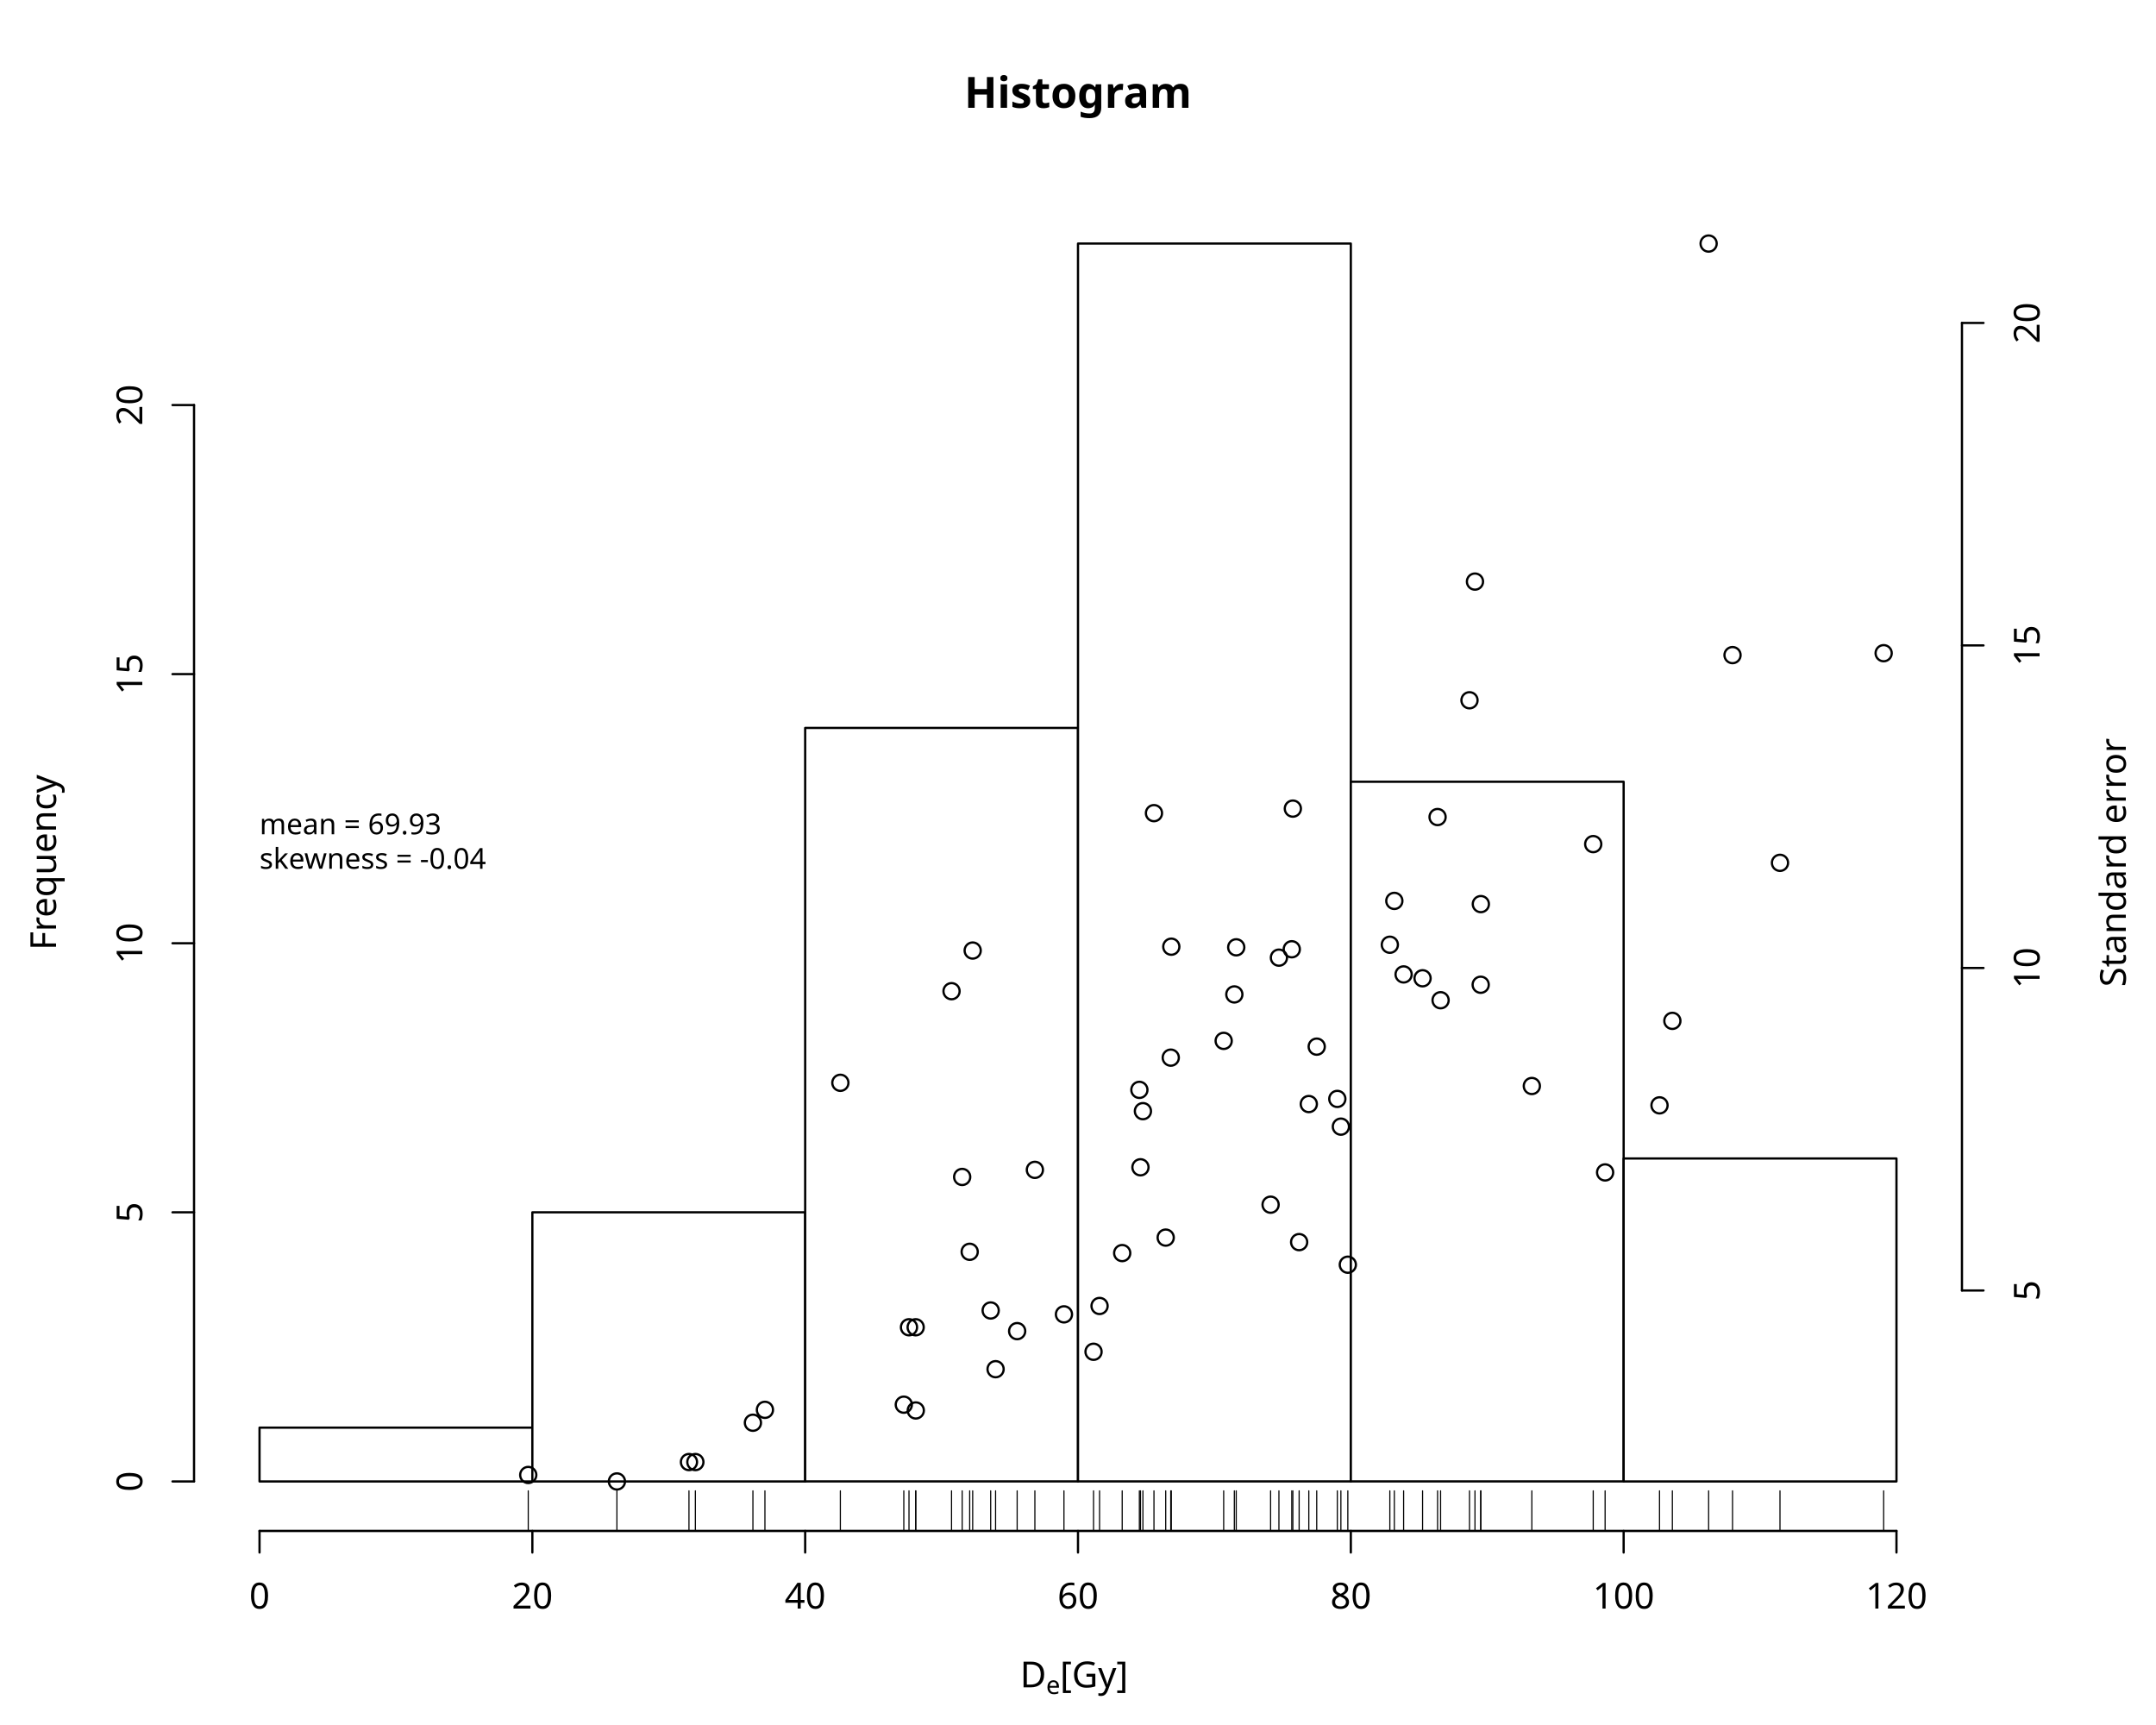
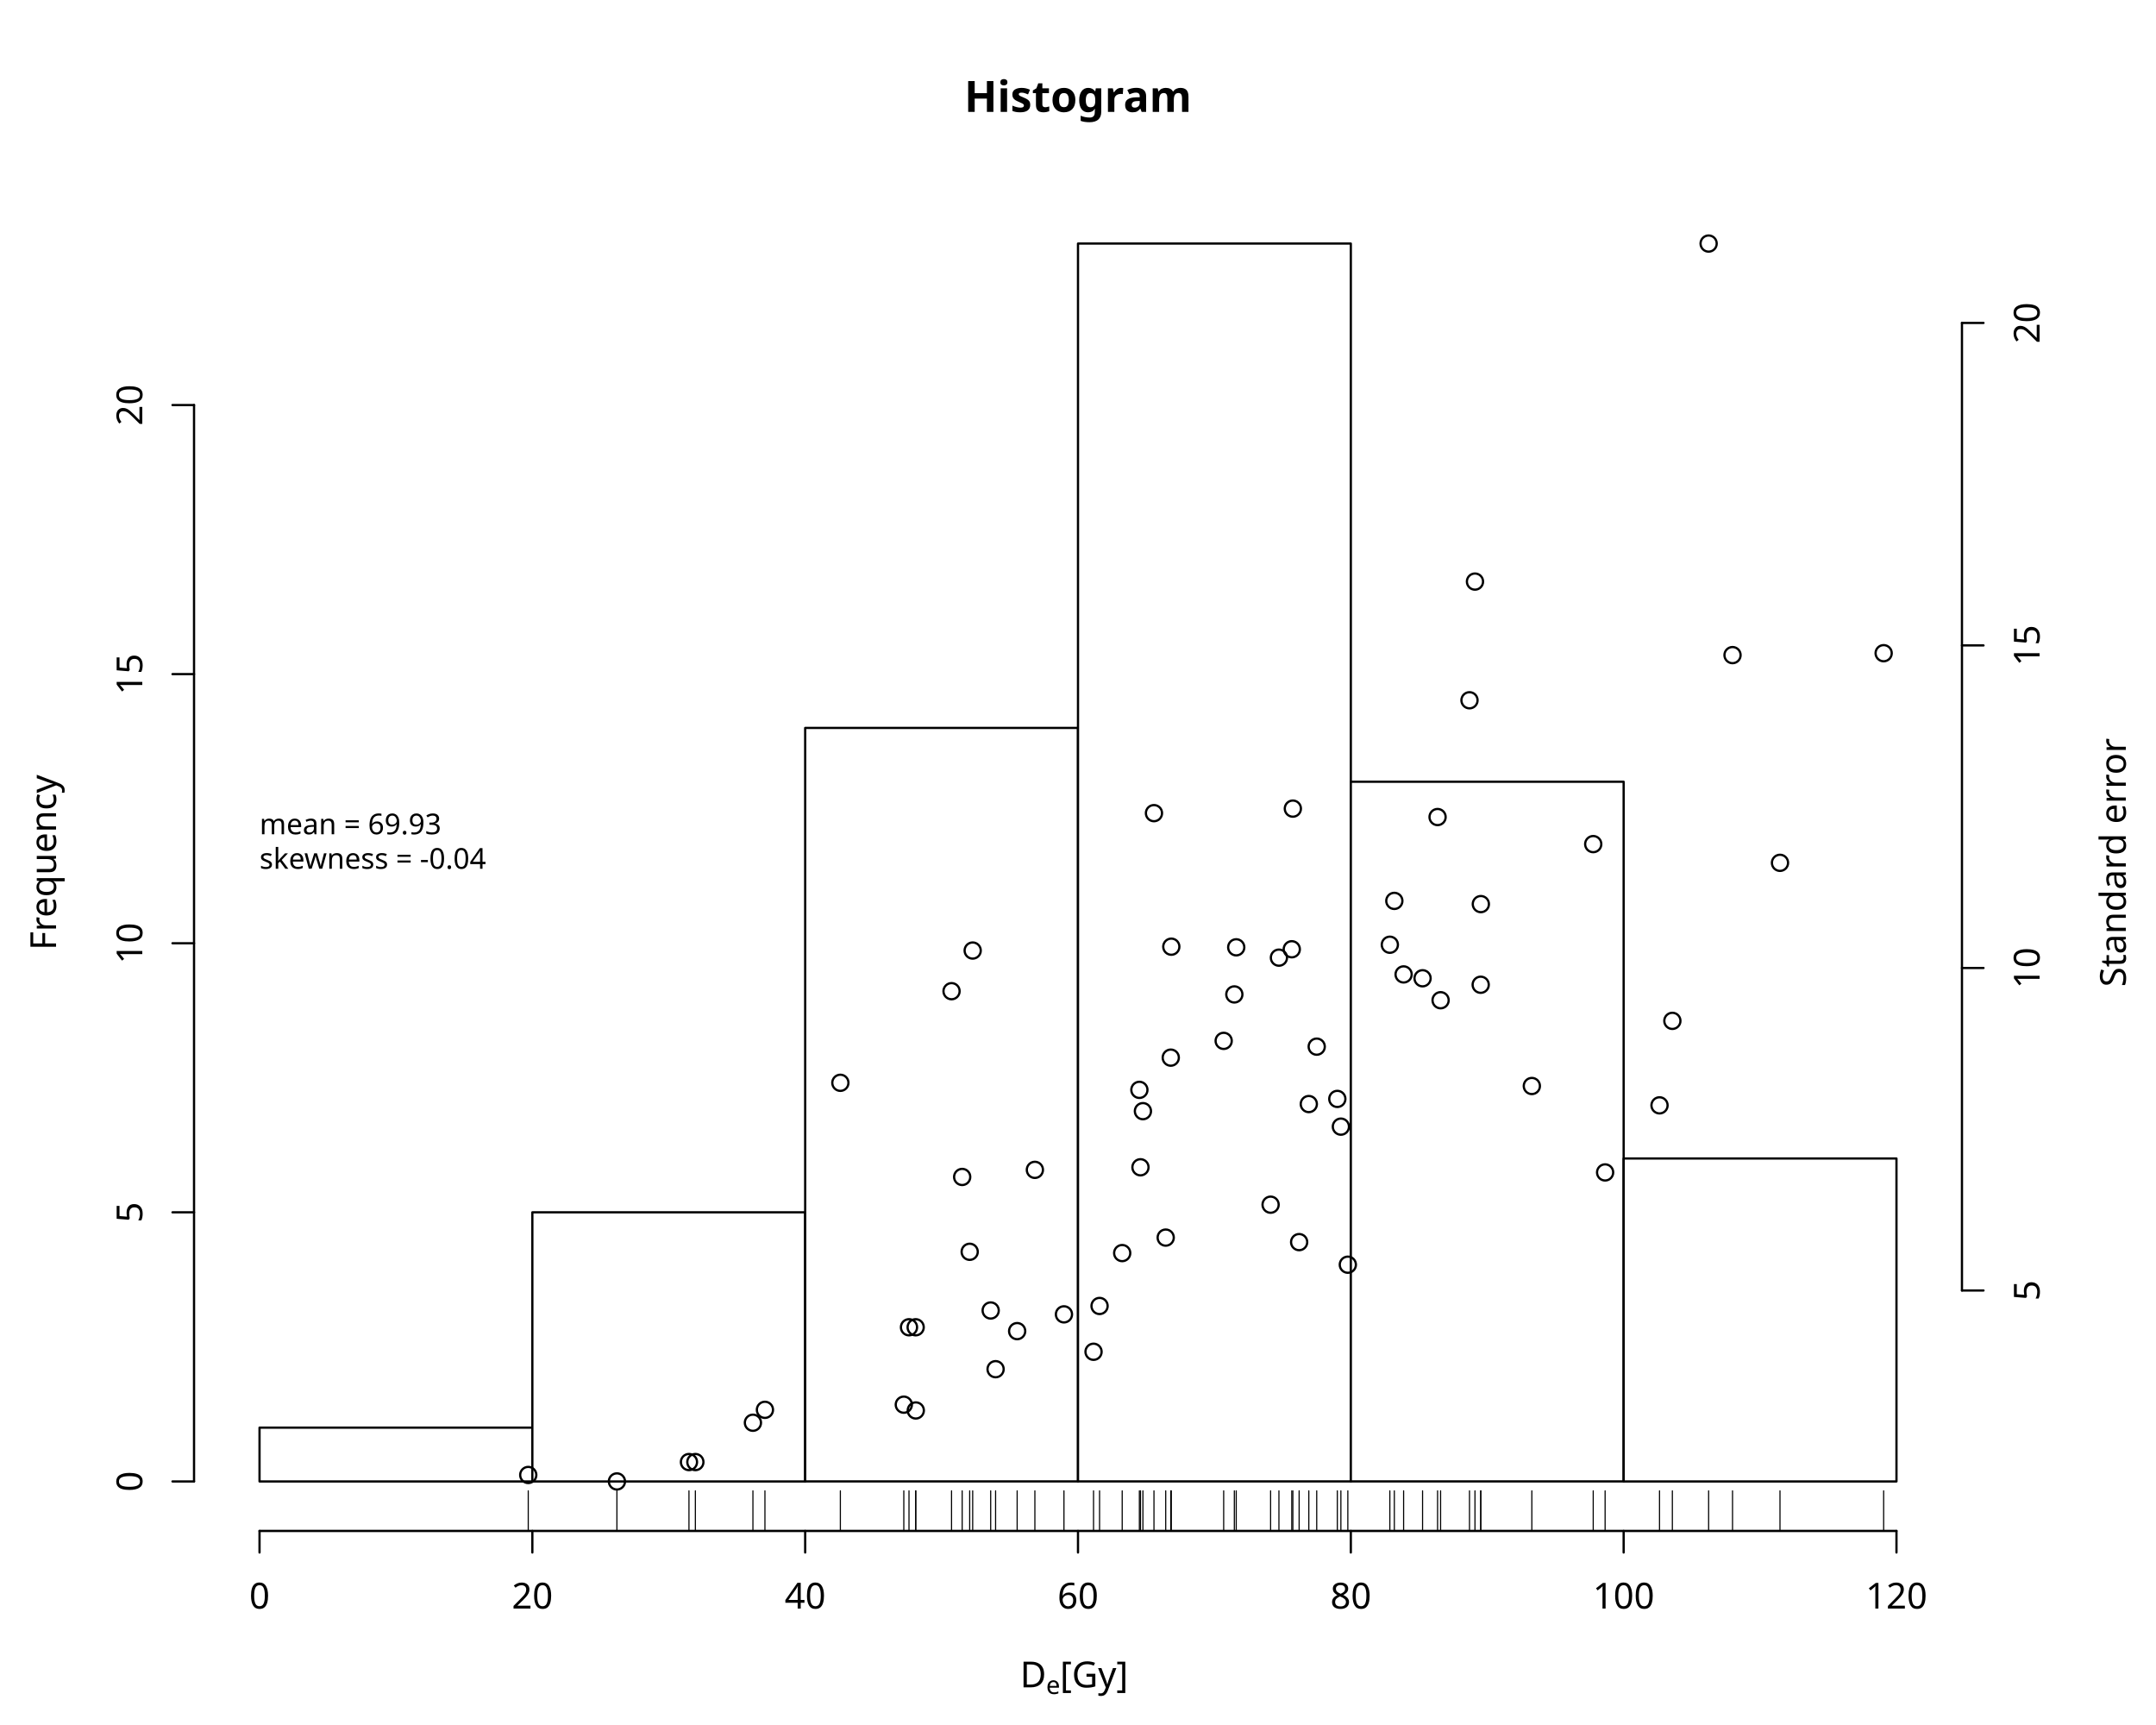
<svg xmlns="http://www.w3.org/2000/svg" class="svglite" data-engine-version="2.0" width="720.00pt" height="576.00pt" viewBox="0 0 720.00 576.00">
  <defs>
    <style type="text/css">
    .svglite line, .svglite polyline, .svglite polygon, .svglite path, .svglite rect, .svglite circle {
      fill: none;
      stroke: #000000;
      stroke-linecap: round;
      stroke-linejoin: round;
      stroke-miterlimit: 10.00;
    }
  </style>
  </defs>
  <rect width="100%" height="100%" style="stroke: none; fill: #FFFFFF;" />
  <defs>
    <clipPath id="cpMC4wMHw3MjAuMDB8MC4wMHw1NzYuMDA=">
      <rect x="0.00" y="0.00" width="720.00" height="576.00" />
    </clipPath>
  </defs>
  <g clip-path="url(#cpMC4wMHw3MjAuMDB8MC4wMHw1NzYuMDA=)">
+     <text x="360.00" y="37.36" text-anchor="middle" style="font-size: 14.40px; font-weight: bold; font-family: sans;" textLength="65.63px" lengthAdjust="spacingAndGlyphs">Histogram</text>
    <text x="340.66" y="563.43" style="font-size: 12.00px; font-family: sans;" textLength="8.67px" lengthAdjust="spacingAndGlyphs">D</text>
    <text x="349.33" y="565.65" style="font-size: 8.40px; font-family: sans;" textLength="4.67px" lengthAdjust="spacingAndGlyphs">e</text>
    <text x="354.00" y="563.43" style="font-size: 12.00px; font-family: sans;" textLength="25.34px" lengthAdjust="spacingAndGlyphs"> [Gy]</text>
    <text transform="translate(18.72,288.00) rotate(-90)" text-anchor="middle" style="font-size: 12.00px; font-family: sans;" textLength="56.71px" lengthAdjust="spacingAndGlyphs">Frequency</text>
    <line x1="86.67" y1="511.20" x2="633.33" y2="511.20" style="stroke-width: 0.75;" />
    <line x1="86.67" y1="511.20" x2="86.67" y2="518.40" style="stroke-width: 0.75;" />
    <line x1="177.78" y1="511.20" x2="177.78" y2="518.40" style="stroke-width: 0.75;" />
    <line x1="268.89" y1="511.20" x2="268.89" y2="518.40" style="stroke-width: 0.75;" />
    <line x1="360.00" y1="511.20" x2="360.00" y2="518.40" style="stroke-width: 0.75;" />
    <line x1="451.11" y1="511.20" x2="451.11" y2="518.40" style="stroke-width: 0.75;" />
    <line x1="542.22" y1="511.20" x2="542.22" y2="518.40" style="stroke-width: 0.75;" />
    <line x1="633.33" y1="511.20" x2="633.33" y2="518.40" style="stroke-width: 0.75;" />
    <text x="86.67" y="537.12" text-anchor="middle" style="font-size: 12.00px; font-family: sans;" textLength="6.67px" lengthAdjust="spacingAndGlyphs">0</text>
    <text x="177.78" y="537.12" text-anchor="middle" style="font-size: 12.00px; font-family: sans;" textLength="13.35px" lengthAdjust="spacingAndGlyphs">20</text>
    <text x="268.89" y="537.12" text-anchor="middle" style="font-size: 12.00px; font-family: sans;" textLength="13.35px" lengthAdjust="spacingAndGlyphs">40</text>
    <text x="360.00" y="537.12" text-anchor="middle" style="font-size: 12.00px; font-family: sans;" textLength="13.35px" lengthAdjust="spacingAndGlyphs">60</text>
    <text x="451.11" y="537.12" text-anchor="middle" style="font-size: 12.00px; font-family: sans;" textLength="13.35px" lengthAdjust="spacingAndGlyphs">80</text>
    <text x="542.22" y="537.12" text-anchor="middle" style="font-size: 12.00px; font-family: sans;" textLength="20.02px" lengthAdjust="spacingAndGlyphs">100</text>
    <text x="633.33" y="537.12" text-anchor="middle" style="font-size: 12.00px; font-family: sans;" textLength="20.02px" lengthAdjust="spacingAndGlyphs">120</text>
    <line x1="64.80" y1="494.67" x2="64.80" y2="135.25" style="stroke-width: 0.75;" />
    <line x1="64.80" y1="494.67" x2="57.60" y2="494.67" style="stroke-width: 0.75;" />
    <line x1="64.80" y1="404.81" x2="57.60" y2="404.81" style="stroke-width: 0.75;" />
    <line x1="64.80" y1="314.96" x2="57.60" y2="314.96" style="stroke-width: 0.75;" />
    <line x1="64.80" y1="225.10" x2="57.60" y2="225.10" style="stroke-width: 0.75;" />
    <line x1="64.80" y1="135.25" x2="57.60" y2="135.25" style="stroke-width: 0.75;" />
    <text transform="translate(47.52,494.67) rotate(-90)" text-anchor="middle" style="font-size: 12.00px; font-family: sans;" textLength="6.67px" lengthAdjust="spacingAndGlyphs">0</text>
    <text transform="translate(47.52,404.81) rotate(-90)" text-anchor="middle" style="font-size: 12.00px; font-family: sans;" textLength="6.67px" lengthAdjust="spacingAndGlyphs">5</text>
    <text transform="translate(47.52,314.96) rotate(-90)" text-anchor="middle" style="font-size: 12.00px; font-family: sans;" textLength="13.35px" lengthAdjust="spacingAndGlyphs">10</text>
    <text transform="translate(47.52,225.10) rotate(-90)" text-anchor="middle" style="font-size: 12.00px; font-family: sans;" textLength="13.35px" lengthAdjust="spacingAndGlyphs">15</text>
    <text transform="translate(47.52,135.25) rotate(-90)" text-anchor="middle" style="font-size: 12.00px; font-family: sans;" textLength="13.35px" lengthAdjust="spacingAndGlyphs">20</text>
  </g>
  <defs>
    <clipPath id="cpNjQuODB8NjU1LjIwfDY0LjgwfDUxMS4yMA==">
      <rect x="64.80" y="64.80" width="590.40" height="446.40" />
    </clipPath>
  </defs>
  <g clip-path="url(#cpNjQuODB8NjU1LjIwfDY0LjgwfDUxMS4yMA==)">
    <rect x="86.67" y="476.70" width="91.11" height="17.97" style="stroke-width: 0.75; fill: #FFFFFF;" />
    <rect x="177.78" y="404.81" width="91.11" height="89.86" style="stroke-width: 0.75; fill: #FFFFFF;" />
    <rect x="268.89" y="243.07" width="91.11" height="251.59" style="stroke-width: 0.75; fill: #FFFFFF;" />
    <rect x="360.00" y="81.33" width="91.11" height="413.33" style="stroke-width: 0.75; fill: #FFFFFF;" />
    <rect x="451.11" y="261.04" width="91.11" height="233.62" style="stroke-width: 0.75; fill: #FFFFFF;" />
    <rect x="542.22" y="386.84" width="91.11" height="107.83" style="stroke-width: 0.75; fill: #FFFFFF;" />
  </g>
  <g clip-path="url(#cpMC4wMHw3MjAuMDB8MC4wMHw1NzYuMDA=)">
-     <text x="360.00" y="36.00" text-anchor="middle" style="font-size: 14.40px; font-weight: bold; font-family: sans;" textLength="65.63px" lengthAdjust="spacingAndGlyphs">Histogram</text>
    <line x1="176.41" y1="511.20" x2="176.41" y2="497.81" style="stroke-width: 0.38;" />
    <line x1="206.02" y1="511.20" x2="206.02" y2="497.81" style="stroke-width: 0.38;" />
    <line x1="230.08" y1="511.20" x2="230.08" y2="497.81" style="stroke-width: 0.38;" />
    <line x1="232.22" y1="511.20" x2="232.22" y2="497.81" style="stroke-width: 0.38;" />
    <line x1="251.44" y1="511.20" x2="251.44" y2="497.81" style="stroke-width: 0.38;" />
    <line x1="255.45" y1="511.20" x2="255.45" y2="497.81" style="stroke-width: 0.38;" />
    <line x1="280.64" y1="511.20" x2="280.64" y2="497.81" style="stroke-width: 0.38;" />
    <line x1="301.83" y1="511.20" x2="301.83" y2="497.81" style="stroke-width: 0.38;" />
    <line x1="303.56" y1="511.20" x2="303.56" y2="497.81" style="stroke-width: 0.38;" />
    <line x1="305.79" y1="511.20" x2="305.79" y2="497.81" style="stroke-width: 0.38;" />
    <line x1="305.83" y1="511.20" x2="305.83" y2="497.81" style="stroke-width: 0.38;" />
    <line x1="317.77" y1="511.20" x2="317.77" y2="497.81" style="stroke-width: 0.38;" />
    <line x1="321.32" y1="511.20" x2="321.32" y2="497.81" style="stroke-width: 0.38;" />
    <line x1="323.83" y1="511.20" x2="323.83" y2="497.81" style="stroke-width: 0.38;" />
    <line x1="324.83" y1="511.20" x2="324.83" y2="497.81" style="stroke-width: 0.38;" />
    <line x1="330.84" y1="511.20" x2="330.84" y2="497.81" style="stroke-width: 0.38;" />
    <line x1="332.48" y1="511.20" x2="332.48" y2="497.81" style="stroke-width: 0.38;" />
    <line x1="339.68" y1="511.20" x2="339.68" y2="497.81" style="stroke-width: 0.38;" />
    <line x1="345.60" y1="511.20" x2="345.60" y2="497.81" style="stroke-width: 0.38;" />
    <line x1="355.31" y1="511.20" x2="355.31" y2="497.81" style="stroke-width: 0.38;" />
    <line x1="365.19" y1="511.20" x2="365.19" y2="497.81" style="stroke-width: 0.38;" />
    <line x1="367.20" y1="511.20" x2="367.20" y2="497.81" style="stroke-width: 0.38;" />
    <line x1="374.76" y1="511.20" x2="374.76" y2="497.81" style="stroke-width: 0.38;" />
    <line x1="380.50" y1="511.20" x2="380.50" y2="497.81" style="stroke-width: 0.38;" />
    <line x1="380.86" y1="511.20" x2="380.86" y2="497.81" style="stroke-width: 0.38;" />
    <line x1="381.68" y1="511.20" x2="381.68" y2="497.81" style="stroke-width: 0.38;" />
    <line x1="385.37" y1="511.20" x2="385.37" y2="497.81" style="stroke-width: 0.38;" />
    <line x1="389.29" y1="511.20" x2="389.29" y2="497.81" style="stroke-width: 0.38;" />
    <line x1="390.98" y1="511.20" x2="390.98" y2="497.81" style="stroke-width: 0.38;" />
    <line x1="391.16" y1="511.20" x2="391.16" y2="497.81" style="stroke-width: 0.38;" />
    <line x1="408.65" y1="511.20" x2="408.65" y2="497.81" style="stroke-width: 0.38;" />
    <line x1="412.21" y1="511.20" x2="412.21" y2="497.81" style="stroke-width: 0.38;" />
    <line x1="412.84" y1="511.20" x2="412.84" y2="497.81" style="stroke-width: 0.38;" />
    <line x1="424.32" y1="511.20" x2="424.32" y2="497.81" style="stroke-width: 0.38;" />
    <line x1="427.10" y1="511.20" x2="427.10" y2="497.81" style="stroke-width: 0.38;" />
    <line x1="431.39" y1="511.20" x2="431.39" y2="497.81" style="stroke-width: 0.38;" />
    <line x1="431.75" y1="511.20" x2="431.75" y2="497.81" style="stroke-width: 0.38;" />
    <line x1="433.85" y1="511.20" x2="433.85" y2="497.81" style="stroke-width: 0.38;" />
    <line x1="437.08" y1="511.20" x2="437.08" y2="497.81" style="stroke-width: 0.38;" />
    <line x1="439.72" y1="511.20" x2="439.72" y2="497.81" style="stroke-width: 0.38;" />
    <line x1="446.60" y1="511.20" x2="446.60" y2="497.81" style="stroke-width: 0.38;" />
    <line x1="447.79" y1="511.20" x2="447.79" y2="497.81" style="stroke-width: 0.38;" />
    <line x1="450.11" y1="511.20" x2="450.11" y2="497.81" style="stroke-width: 0.38;" />
    <line x1="464.14" y1="511.20" x2="464.14" y2="497.81" style="stroke-width: 0.38;" />
    <line x1="465.64" y1="511.20" x2="465.64" y2="497.81" style="stroke-width: 0.38;" />
    <line x1="468.74" y1="511.20" x2="468.74" y2="497.81" style="stroke-width: 0.38;" />
    <line x1="475.07" y1="511.20" x2="475.07" y2="497.81" style="stroke-width: 0.38;" />
    <line x1="480.08" y1="511.20" x2="480.08" y2="497.81" style="stroke-width: 0.38;" />
    <line x1="481.09" y1="511.20" x2="481.09" y2="497.81" style="stroke-width: 0.38;" />
    <line x1="490.74" y1="511.20" x2="490.74" y2="497.81" style="stroke-width: 0.38;" />
    <line x1="492.57" y1="511.20" x2="492.57" y2="497.81" style="stroke-width: 0.38;" />
    <line x1="494.48" y1="511.20" x2="494.48" y2="497.81" style="stroke-width: 0.38;" />
    <line x1="494.53" y1="511.20" x2="494.53" y2="497.81" style="stroke-width: 0.38;" />
    <line x1="511.56" y1="511.20" x2="511.56" y2="497.81" style="stroke-width: 0.38;" />
    <line x1="532.06" y1="511.20" x2="532.06" y2="497.81" style="stroke-width: 0.38;" />
    <line x1="536.03" y1="511.20" x2="536.03" y2="497.81" style="stroke-width: 0.38;" />
    <line x1="554.20" y1="511.20" x2="554.20" y2="497.81" style="stroke-width: 0.38;" />
    <line x1="558.49" y1="511.20" x2="558.49" y2="497.81" style="stroke-width: 0.38;" />
    <line x1="570.60" y1="511.20" x2="570.60" y2="497.81" style="stroke-width: 0.38;" />
    <line x1="578.58" y1="511.20" x2="578.58" y2="497.81" style="stroke-width: 0.38;" />
    <line x1="594.43" y1="511.20" x2="594.43" y2="497.81" style="stroke-width: 0.38;" />
    <line x1="629.05" y1="511.20" x2="629.05" y2="497.81" style="stroke-width: 0.38;" />
  </g>
  <g clip-path="url(#cpNjQuODB8NjU1LjIwfDY0LjgwfDUxMS4yMA==)">
    <text x="86.67" y="278.57" style="font-size: 9.60px; font-family: sans;" textLength="58.99px" lengthAdjust="spacingAndGlyphs">mean = 69.93</text>
    <text x="86.67" y="290.09" style="font-size: 9.60px; font-family: sans;" textLength="75.00px" lengthAdjust="spacingAndGlyphs">skewness = -0.04</text>
    <text x="86.67" y="301.61" style="font-size: 9.60px; font-family: sans;" textLength="0.00px" lengthAdjust="spacingAndGlyphs" />
    <circle cx="176.41" cy="492.51" r="2.70" style="stroke-width: 0.75;" />
    <circle cx="206.02" cy="494.67" r="2.70" style="stroke-width: 0.75;" />
    <circle cx="230.08" cy="488.20" r="2.70" style="stroke-width: 0.75;" />
    <circle cx="232.22" cy="488.20" r="2.70" style="stroke-width: 0.75;" />
    <circle cx="251.44" cy="475.07" r="2.70" style="stroke-width: 0.75;" />
    <circle cx="255.45" cy="470.76" r="2.70" style="stroke-width: 0.75;" />
    <circle cx="280.64" cy="361.56" r="2.70" style="stroke-width: 0.75;" />
    <circle cx="301.83" cy="469.04" r="2.70" style="stroke-width: 0.75;" />
    <circle cx="303.56" cy="443.19" r="2.70" style="stroke-width: 0.75;" />
    <circle cx="305.79" cy="443.19" r="2.70" style="stroke-width: 0.75;" />
    <circle cx="305.83" cy="470.97" r="2.70" style="stroke-width: 0.75;" />
    <circle cx="317.77" cy="330.97" r="2.70" style="stroke-width: 0.75;" />
    <circle cx="321.32" cy="393.00" r="2.70" style="stroke-width: 0.75;" />
    <circle cx="323.83" cy="417.99" r="2.70" style="stroke-width: 0.75;" />
    <circle cx="324.83" cy="317.40" r="2.70" style="stroke-width: 0.75;" />
    <circle cx="330.84" cy="437.59" r="2.70" style="stroke-width: 0.75;" />
    <circle cx="332.48" cy="457.19" r="2.70" style="stroke-width: 0.75;" />
    <circle cx="339.68" cy="444.48" r="2.70" style="stroke-width: 0.75;" />
    <circle cx="345.60" cy="390.63" r="2.70" style="stroke-width: 0.75;" />
    <circle cx="355.31" cy="438.88" r="2.70" style="stroke-width: 0.75;" />
    <circle cx="365.19" cy="451.37" r="2.70" style="stroke-width: 0.75;" />
    <circle cx="367.20" cy="436.08" r="2.70" style="stroke-width: 0.75;" />
    <circle cx="374.76" cy="418.42" r="2.70" style="stroke-width: 0.75;" />
    <circle cx="380.50" cy="363.92" r="2.70" style="stroke-width: 0.75;" />
    <circle cx="380.86" cy="389.77" r="2.70" style="stroke-width: 0.75;" />
    <circle cx="381.68" cy="371.03" r="2.70" style="stroke-width: 0.75;" />
    <circle cx="385.37" cy="271.52" r="2.70" style="stroke-width: 0.75;" />
    <circle cx="389.29" cy="413.25" r="2.70" style="stroke-width: 0.75;" />
    <circle cx="390.98" cy="353.16" r="2.70" style="stroke-width: 0.75;" />
    <circle cx="391.16" cy="316.11" r="2.70" style="stroke-width: 0.75;" />
    <circle cx="408.65" cy="347.56" r="2.70" style="stroke-width: 0.75;" />
    <circle cx="412.21" cy="332.05" r="2.70" style="stroke-width: 0.75;" />
    <circle cx="412.84" cy="316.32" r="2.70" style="stroke-width: 0.75;" />
    <circle cx="424.32" cy="402.26" r="2.70" style="stroke-width: 0.75;" />
    <circle cx="427.10" cy="319.77" r="2.70" style="stroke-width: 0.75;" />
    <circle cx="431.39" cy="316.97" r="2.70" style="stroke-width: 0.75;" />
    <circle cx="431.75" cy="270.01" r="2.70" style="stroke-width: 0.75;" />
    <circle cx="433.85" cy="414.76" r="2.70" style="stroke-width: 0.75;" />
    <circle cx="437.08" cy="368.66" r="2.70" style="stroke-width: 0.75;" />
    <circle cx="439.72" cy="349.49" r="2.70" style="stroke-width: 0.75;" />
    <circle cx="446.60" cy="366.94" r="2.70" style="stroke-width: 0.75;" />
    <circle cx="447.79" cy="376.20" r="2.70" style="stroke-width: 0.75;" />
    <circle cx="450.11" cy="422.30" r="2.70" style="stroke-width: 0.75;" />
    <circle cx="464.14" cy="315.46" r="2.70" style="stroke-width: 0.75;" />
    <circle cx="465.64" cy="300.82" r="2.70" style="stroke-width: 0.75;" />
    <circle cx="468.74" cy="325.37" r="2.70" style="stroke-width: 0.75;" />
    <circle cx="475.07" cy="326.66" r="2.70" style="stroke-width: 0.75;" />
    <circle cx="480.08" cy="272.82" r="2.70" style="stroke-width: 0.75;" />
    <circle cx="481.09" cy="333.99" r="2.70" style="stroke-width: 0.75;" />
    <circle cx="490.74" cy="233.83" r="2.70" style="stroke-width: 0.75;" />
    <circle cx="492.57" cy="194.20" r="2.70" style="stroke-width: 0.75;" />
    <circle cx="494.48" cy="328.82" r="2.70" style="stroke-width: 0.75;" />
    <circle cx="494.53" cy="301.89" r="2.70" style="stroke-width: 0.75;" />
    <circle cx="511.56" cy="362.63" r="2.70" style="stroke-width: 0.75;" />
    <circle cx="532.06" cy="281.86" r="2.70" style="stroke-width: 0.75;" />
    <circle cx="536.03" cy="391.49" r="2.70" style="stroke-width: 0.75;" />
    <circle cx="554.20" cy="369.09" r="2.70" style="stroke-width: 0.75;" />
    <circle cx="558.49" cy="340.88" r="2.70" style="stroke-width: 0.75;" />
    <circle cx="570.60" cy="81.33" r="2.70" style="stroke-width: 0.75;" />
    <circle cx="578.58" cy="218.75" r="2.70" style="stroke-width: 0.75;" />
    <circle cx="594.43" cy="288.11" r="2.70" style="stroke-width: 0.75;" />
    <circle cx="629.05" cy="218.11" r="2.70" style="stroke-width: 0.75;" />
  </g>
  <g clip-path="url(#cpMC4wMHw3MjAuMDB8MC4wMHw1NzYuMDA=)">
    <line x1="655.20" y1="430.91" x2="655.20" y2="107.83" style="stroke-width: 0.75;" />
    <line x1="655.20" y1="430.91" x2="662.40" y2="430.91" style="stroke-width: 0.75;" />
    <line x1="655.20" y1="323.22" x2="662.40" y2="323.22" style="stroke-width: 0.75;" />
    <line x1="655.20" y1="215.52" x2="662.40" y2="215.52" style="stroke-width: 0.75;" />
    <line x1="655.20" y1="107.83" x2="662.40" y2="107.83" style="stroke-width: 0.75;" />
    <text transform="translate(681.12,430.91) rotate(-90)" text-anchor="middle" style="font-size: 12.00px; font-family: sans;" textLength="6.67px" lengthAdjust="spacingAndGlyphs">5</text>
    <text transform="translate(681.12,323.22) rotate(-90)" text-anchor="middle" style="font-size: 12.00px; font-family: sans;" textLength="13.35px" lengthAdjust="spacingAndGlyphs">10</text>
    <text transform="translate(681.12,215.52) rotate(-90)" text-anchor="middle" style="font-size: 12.00px; font-family: sans;" textLength="13.35px" lengthAdjust="spacingAndGlyphs">15</text>
    <text transform="translate(681.12,107.83) rotate(-90)" text-anchor="middle" style="font-size: 12.00px; font-family: sans;" textLength="13.35px" lengthAdjust="spacingAndGlyphs">20</text>
    <text transform="translate(709.92,288.00) rotate(-90)" text-anchor="middle" style="font-size: 12.00px; font-family: sans;" textLength="77.38px" lengthAdjust="spacingAndGlyphs">Standard error</text>
  </g>
</svg>
